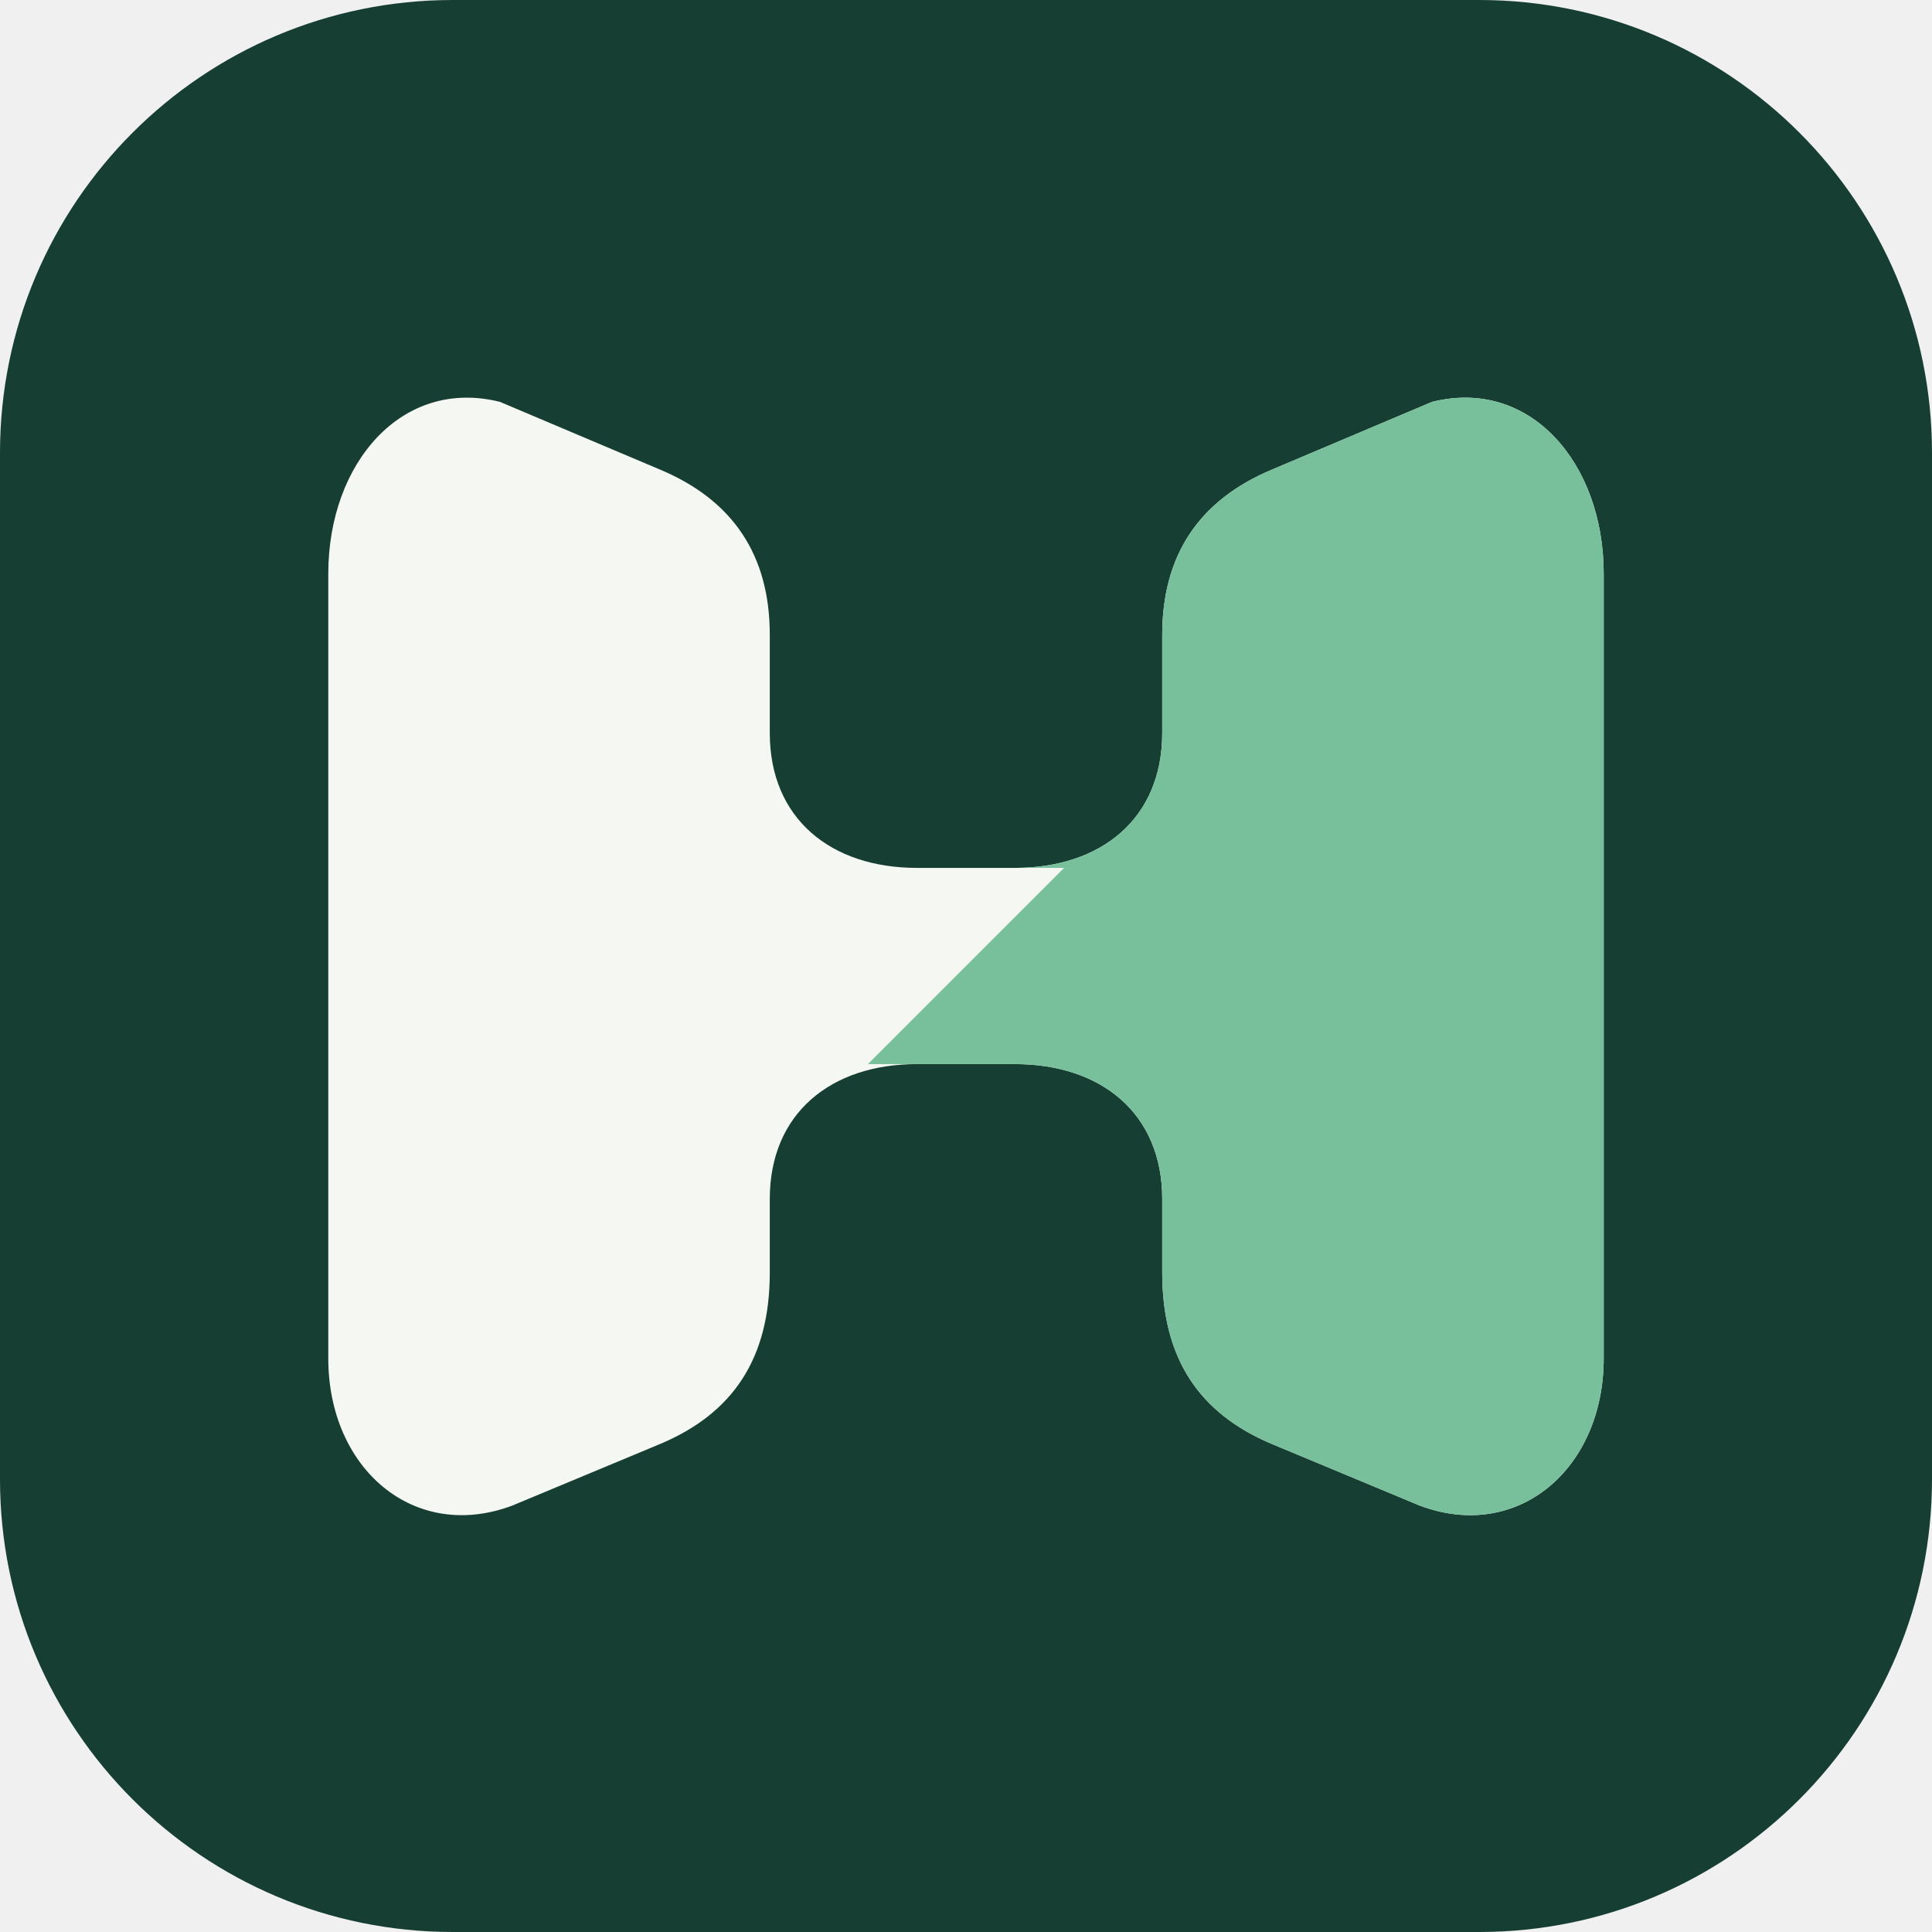
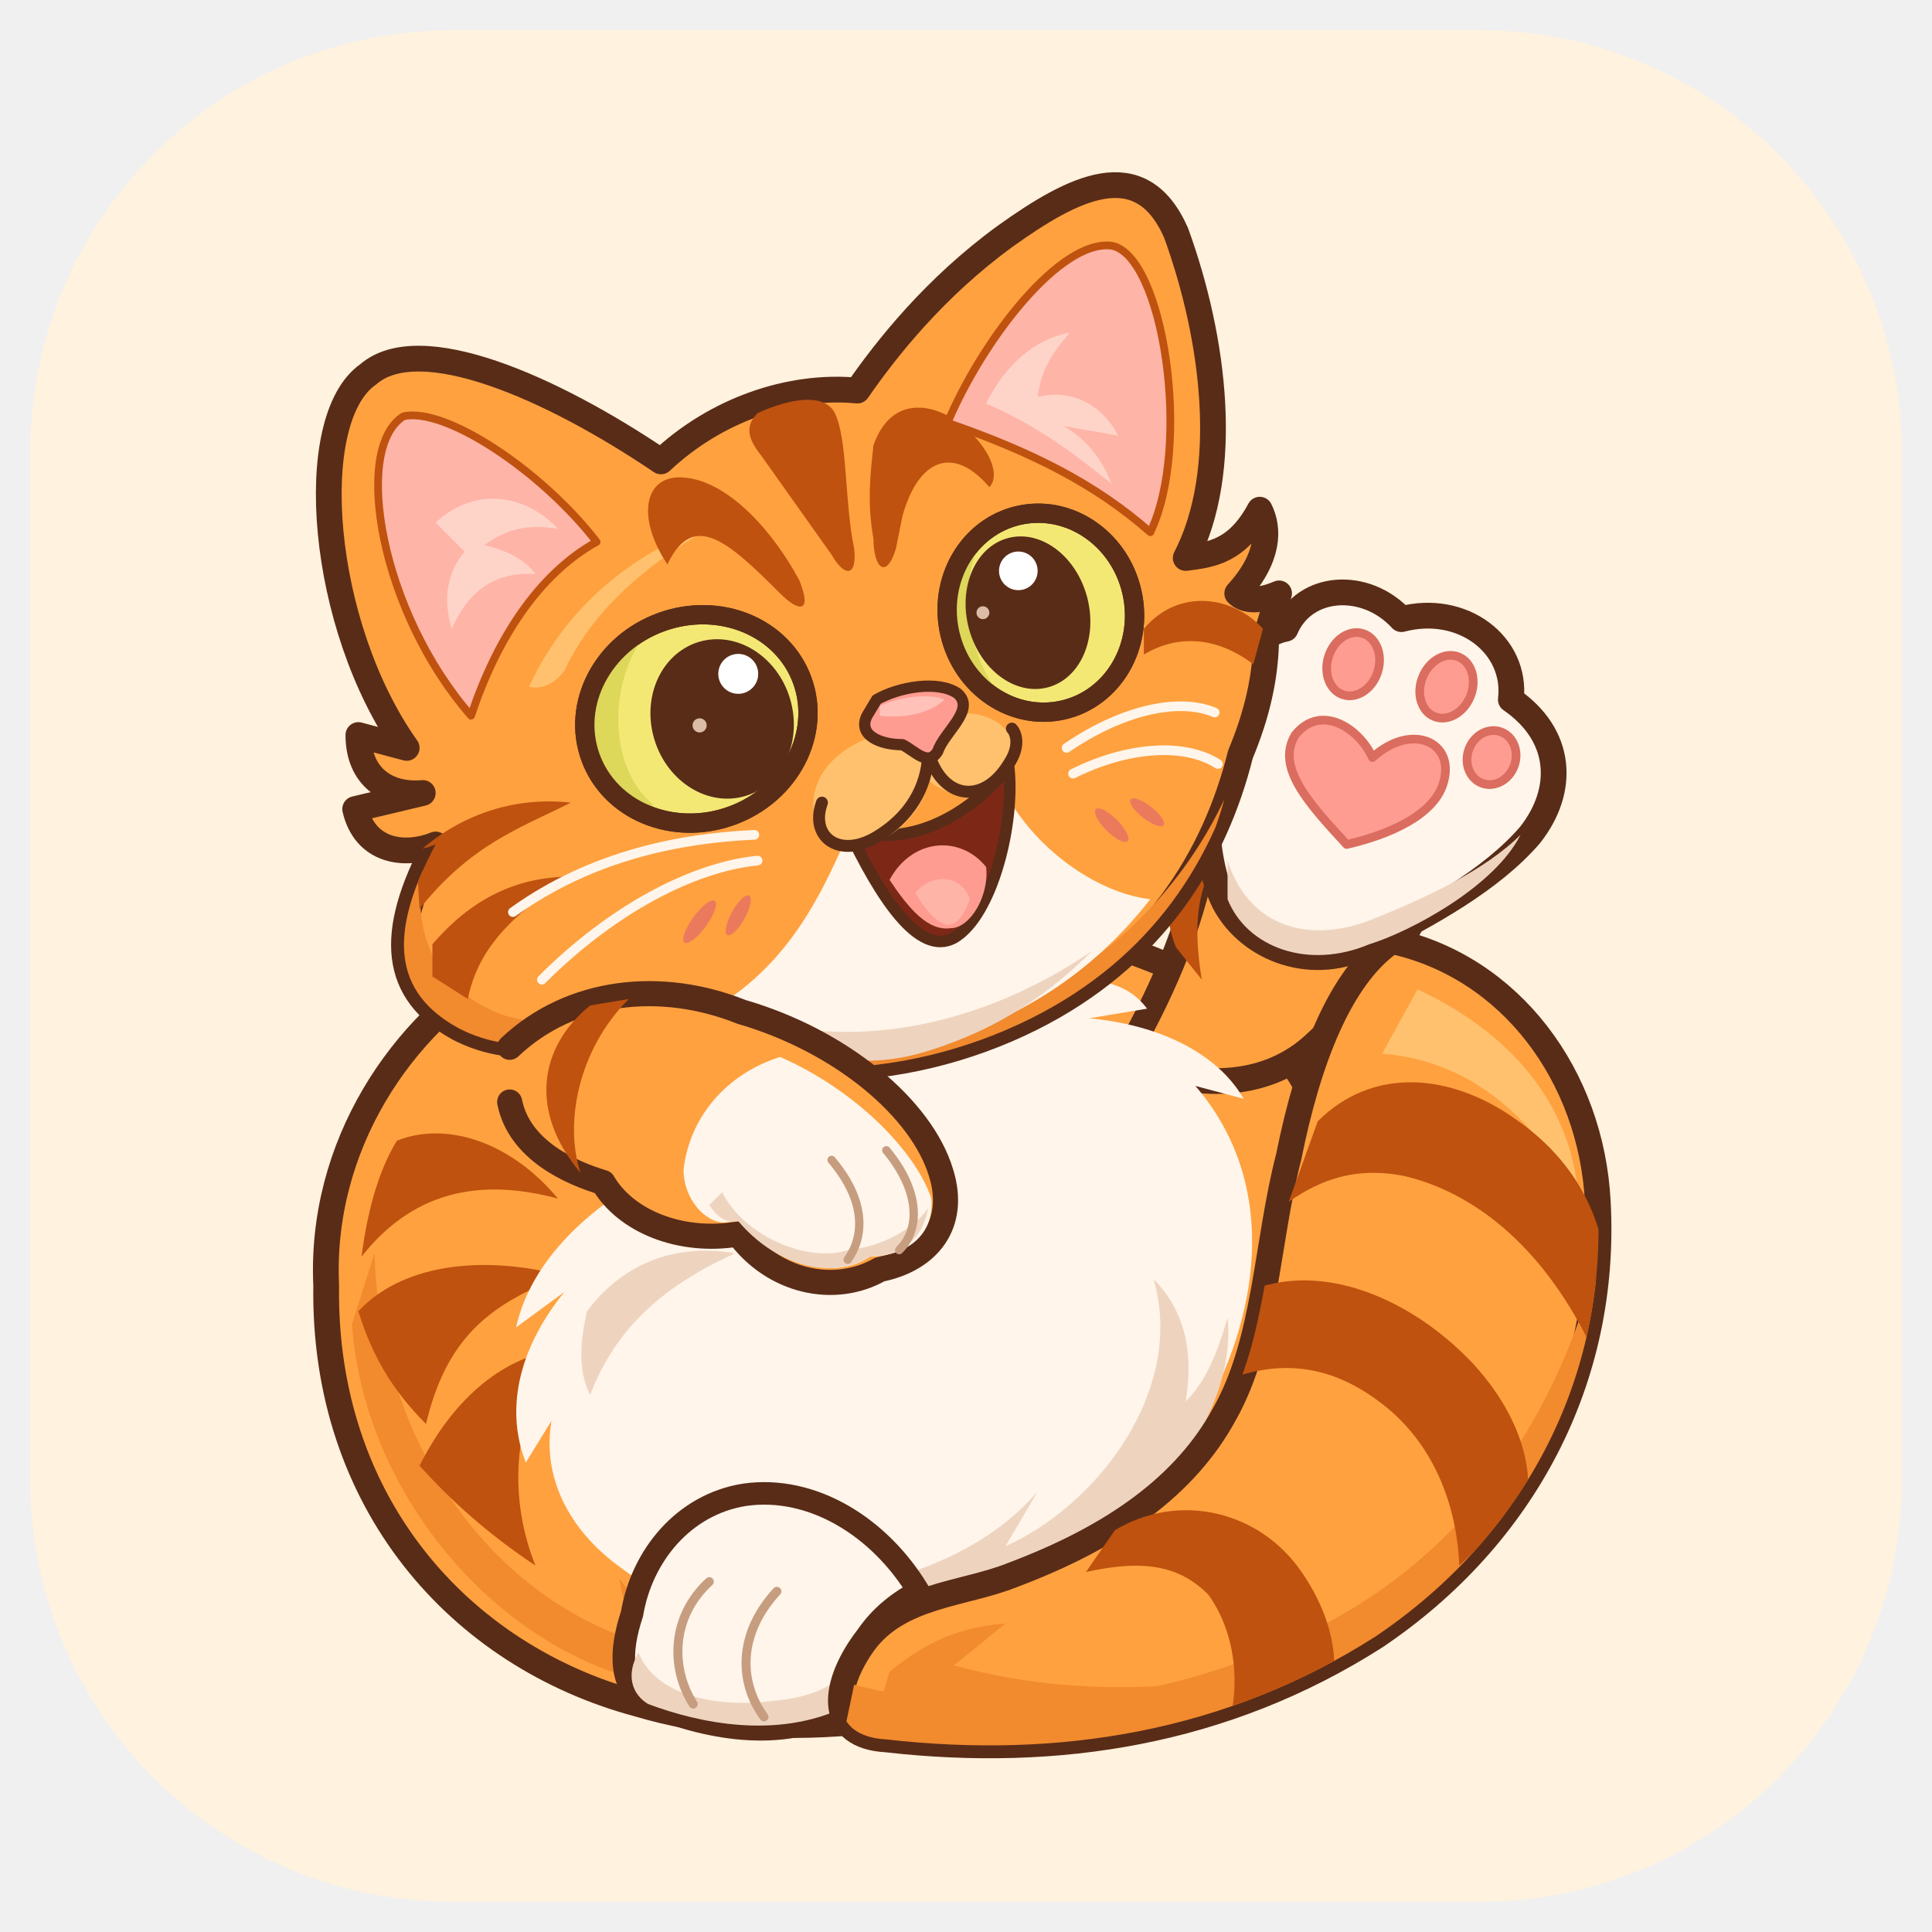
- <svg xmlns="http://www.w3.org/2000/svg" width="256" height="256" viewBox="0 0 256 256" role="img">
-   <rect x="0" y="0" width="256" height="256" rx="60" fill="#173E33" />
-   <g transform="translate(24 24) scale(.8125)">
-     <path fill="#F4F7F2" d="M52 36C36 32 24 46 24 64V192C24 210 38 222 54 216L78 206C90 201 96 192 96 178V166C96 152 106 144 120 144H136C150 144 160 152 160 166V178C160 192 166 201 178 206L202 216C218 222 232 210 232 192V64C232 46 220 32 204 36L178 47C166 52 160 61 160 74V90C160 104 150 112 136 112H120C106 112 96 104 96 90V74C96 61 90 52 78 47L52 36Z" />
-     <path fill="#78BF9B" d="M204 36C220 32 232 46 232 64V192C232 210 218 222 202 216L178 206C166 201 160 192 160 178V166C160 152 150 144 136 144H112L144 112H136C150 112 160 104 160 90V74C160 61 166 52 178 47L204 36Z" />
+ <svg xmlns="http://www.w3.org/2000/svg" width="512" height="512" viewBox="0 0 512 512" role="img">
+   <rect x="8" y="8" width="496" height="496" rx="112" fill="#FFF2DE" />
+   <g transform="translate(16 16) scale(.9375)">
+     <g id="huhu-icon-mascot" transform="translate(26 26) scale(.91)" stroke="#592C18" stroke-linecap="round" stroke-linejoin="round">
+       <defs>
+         <clipPath id="huhu-icon-tail-clip">
+           <path d="M385 245C422 253 447 287 449 326C452 381 426 430 380 461C333 491 281 499 228 493C210 492 211 477 221 463C232 448 252 448 267 442C299 430 321 414 333 392C346 369 346 339 353 312C359 282 369 256 385 245Z" />
+         </clipPath>
+         <clipPath id="huhu-icon-head-clip">
+           <path d="M158 96C124 73 83 55 67 69C47 83 52 147 79 185L64 181C64 194 73 200 84 199L63 204C66 217 78 219 88 215C73 243 75 261 95 272C114 282 135 276 151 266C182 291 233 289 273 269C311 250 330 219 338 187C343 175 346 163 346 150L350 137C343 140 339 139 337 137C347 126 347 117 344 111C337 124 329 125 321 126C335 99 330 58 318 25C307 0 286 11 265 26C243 42 228 61 219 74C198 72 175 80 158 96Z" />
+         </clipPath>
+         <clipPath id="huhu-icon-left-eye-clip">
+           <ellipse cx="169" cy="176" rx="35" ry="32" transform="rotate(-20 169 176)" />
+         </clipPath>
+         <clipPath id="huhu-icon-right-eye-clip">
+           <ellipse cx="276" cy="143" rx="29" ry="31" transform="rotate(-13 276 143)" />
+         </clipPath>
+       </defs>
+       <path fill="#FFA13F" stroke-width="8" d="M110 252C77 271 52 309 54 352C53 419 95 467 151 482C191 494 243 489 283 471C327 451 355 413 367 368C378 324 364 286 337 265C291 230 169 222 110 252Z" />
+       <path fill="#F28A2E" stroke="none" d="M69 342C71 406 109 449 149 462L145 443L159 461L164 477C112 471 66 420 62 364Z" />
+       <path fill="#BF520F" stroke="none" d="M76 307C91 301 111 307 126 325C100 318 80 324 65 343C67 327 71 315 76 307ZM64 360C77 346 101 342 128 349C103 358 91 370 85 395C74 384 68 373 64 360ZM83 408C94 386 110 374 126 372C111 394 111 419 119 439C104 429 93 419 83 408Z" />
+       <path fill="#FFA13F" stroke-width="8" d="M305 276C317 254 325 233 328 210L336 179L402 207C400 232 380 260 360 278C345 291 324 291 305 283" />
+       <path fill="#BF520F" stroke="none" d="M318 247C311 230 319 210 330 199L331 219C325 228 323 239 326 257Z" />
+       <path fill="#FFF5EA" stroke="none" d="M190 253C212 244 244 246 268 255C286 258 300 254 309 266L291 269C313 271 331 280 339 294L324 290C349 319 345 358 327 391C313 419 286 440 249 451C215 461 168 457 146 440C129 428 121 411 124 394L116 407C109 389 115 370 128 354L113 365C118 342 140 324 162 314C165 288 174 266 190 253Z" />
+       <path fill="#EED4BF" stroke="none" d="M311 350C321 384 294 420 265 433L275 416C251 444 204 452 176 445C206 459 244 455 271 444C310 428 337 392 334 362C330 376 326 383 321 388C324 370 319 358 311 350ZM135 360C147 344 164 339 181 342C159 352 144 365 136 386C132 378 133 369 135 360Z" />
+       <path fill="#FFF5EA" stroke-width="7" d="M149 454C152 436 165 420 184 417C205 414 226 427 238 447C223 455 216 467 215 483C196 495 170 489 154 482C145 477 145 466 149 454Z" />
+       <path fill="#EED4BF" stroke="none" d="M151 466C157 481 179 483 193 481C204 480 211 477 217 471L215 483C194 493 170 488 154 482C149 479 147 473 151 466Z" />
+       <path fill="none" stroke="#C79D80" stroke-width="2.8" d="M173 444C161 455 161 471 168 482M194 447C182 460 182 475 190 486" />
+       <path fill="#FFA13F" stroke-width="8" d="M385 245C422 253 447 287 449 326C452 381 426 430 380 461C333 491 281 499 228 493C210 492 211 477 221 463C232 448 252 448 267 442C299 430 321 414 333 392C346 369 346 339 353 312C359 282 369 256 385 245Z" />
+       <g clip-path="url(#huhu-icon-tail-clip)" stroke="none">
+         <path fill="#FFC16D" d="M393 260C421 273 441 295 443 325C428 298 408 282 382 280Z" />
+         <path fill="#F28A2E" d="M218 476C283 493 356 471 395 436C425 410 441 374 448 347L454 386L432 446L369 491L269 510L214 495Z" />
+         <path fill="#BF520F" d="M362 301C379 284 403 286 423 300C442 313 450 330 452 348L446 369C431 339 410 323 389 318C374 315 363 319 353 326ZM340 354C363 344 391 356 410 376C423 390 429 406 427 419L406 439C405 417 396 399 381 388C365 376 349 375 332 382ZM299 428C319 416 344 422 357 441C368 457 369 472 365 482L333 493C339 476 336 459 328 448C319 439 308 437 290 441Z" />
+         <path fill="#F28A2E" d="M229 472C241 462 252 458 265 457L249 470C271 476 293 478 320 476C288 492 250 491 225 485Z" />
+       </g>
+       <path fill="#FFF5EA" stroke-width="8" d="M335 177C330 166 341 150 352 148C358 134 377 133 388 145C407 140 424 153 422 170C438 181 439 198 428 212C416 226 396 237 378 246C361 255 341 248 333 233C326 219 325 191 335 177Z" />
+       <path fill="#EED4BF" stroke="none" d="M334 220C340 239 357 246 377 239C395 232 414 223 425 212C417 228 391 242 378 246C359 254 340 247 334 232Z" />
+       <g fill="#FF9C91" stroke="#DA6D5F" stroke-width="2.7">
+         <ellipse cx="373" cy="159" rx="8" ry="10" transform="rotate(18 373 159)" />
+         <ellipse cx="402" cy="166" rx="8" ry="10" transform="rotate(22 402 166)" />
+         <ellipse cx="416" cy="188" rx="7.5" ry="8.5" transform="rotate(20 416 188)" />
+         <path d="M371 215C359 202 349 191 355 181C363 171 375 179 379 188C391 177 405 183 401 196C398 206 384 212 371 215Z" />
+       </g>
+       <path fill="#FFA13F" stroke-width="8" d="M158 96C124 73 83 55 67 69C47 83 52 147 79 185L64 181C64 194 73 200 84 199L63 204C66 217 78 219 88 215C73 243 75 261 95 272C114 282 135 276 151 266C182 291 233 289 273 269C311 250 330 219 338 187C343 175 346 163 346 150L350 137C343 140 339 139 337 137C347 126 347 117 344 111C337 124 329 125 321 126C335 99 330 58 318 25C307 0 286 11 265 26C243 42 228 61 219 74C198 72 175 80 158 96Z" />
+       <g clip-path="url(#huhu-icon-head-clip)" stroke="none">
+         <path fill="#F28A2E" d="M86 215C79 238 85 259 109 268C136 276 154 261 165 258C198 281 245 275 273 262C306 246 324 220 333 201C323 237 301 259 274 272C240 292 192 292 151 272C123 290 91 283 79 264C69 247 75 229 86 215Z" />
+         <path fill="#FFC16D" d="M117 166C129 140 151 123 176 115C151 129 136 144 128 161C125 165 121 167 117 166Z" />
+         <path fill="#FFF5EA" d="M179 263C201 248 210 225 216 212C231 220 250 213 265 199C274 216 293 230 310 232C292 255 269 270 239 278C218 283 194 278 179 263Z" />
+         <path fill="#EED4BF" d="M180 267C218 281 260 270 292 248C276 264 259 274 238 280C215 286 196 279 180 267Z" />
+         <path fill="#BF520F" d="M160 128C150 113 153 100 165 101C179 102 193 118 201 133C205 143 201 143 195 137C179 121 168 111 160 128ZM188 81C199 76 209 75 212 81C216 89 215 109 218 123C219 132 215 132 211 125L189 94C185 89 184 85 188 81ZM224 91C231 71 251 80 259 93C262 98 262 102 260 104C249 91 238 95 233 113L231 123C228 133 224 129 224 120C222 109 223 100 224 91Z" />
+         <path fill="#BF520F" d="M82 218C95 206 112 200 130 202C114 210 99 215 83 235ZM87 246C99 232 113 225 130 225C111 237 101 248 98 263L87 256ZM308 148C319 135 336 138 345 148L342 159C330 150 318 150 308 156Z" />
+       </g>
+       <path fill="#FFB4A8" stroke="#BF520F" stroke-width="2.4" d="M138 121C121 99 91 79 78 82C62 92 71 143 99 175C107 151 120 131 138 121Z" />
+       <path fill="#FFD4C8" stroke="none" d="M88 115C101 103 117 107 126 117C115 115 109 118 103 122C112 124 117 128 119 131C104 130 97 139 93 148C90 138 92 130 97 124Z" />
+       <path fill="#FFB4A8" stroke="#BF520F" stroke-width="2.4" d="M247 84C258 58 282 27 298 29C314 32 323 91 310 118C293 103 273 93 247 84Z" />
+       <path fill="#FFD4C8" stroke="none" d="M259 78C265 66 274 58 285 56C279 63 276 68 275 76C287 73 296 80 300 88L283 85C292 90 296 98 298 103C287 94 275 85 259 78Z" />
+       <ellipse cx="169" cy="176" rx="35" ry="32" transform="rotate(-20 169 176)" fill="#F4E875" stroke-width="6" />
+       <path fill="#DDD75A" stroke="none" clip-path="url(#huhu-icon-left-eye-clip)" d="M153 150C142 164 141 191 156 203C143 201 135 192 133 180C130 164 139 154 153 150Z" />
+       <ellipse cx="169" cy="176" rx="35" ry="32" transform="rotate(-20 169 176)" fill="none" stroke-width="6" />
+       <ellipse cx="177" cy="176" rx="22" ry="25" transform="rotate(-17 177 176)" fill="#592C18" stroke="none" />
+       <circle cx="182" cy="162" r="6.2" fill="#FFFFFF" stroke="none" />
+       <circle cx="170" cy="178" r="2.2" fill="#DABCA7" stroke="none" />
+       <ellipse cx="276" cy="143" rx="29" ry="31" transform="rotate(-13 276 143)" fill="#F4E875" stroke-width="6" />
+       <path fill="#DDD75A" stroke="none" clip-path="url(#huhu-icon-right-eye-clip)" d="M258 120C250 133 253 156 263 168C249 165 245 150 249 136C250 129 253 123 258 120Z" />
+       <ellipse cx="276" cy="143" rx="29" ry="31" transform="rotate(-13 276 143)" fill="none" stroke-width="6" />
+       <ellipse cx="272" cy="143" rx="19" ry="24" transform="rotate(-15 272 143)" fill="#592C18" stroke="none" />
+       <circle cx="269" cy="130" r="6" fill="#FFFFFF" stroke="none" />
+       <circle cx="258" cy="143" r="2" fill="#DABCA7" stroke="none" />
+       <path fill="#7D2816" stroke-width="3.6" d="M216 210C232 216 251 209 266 191C268 208 261 237 249 244C238 250 226 231 216 210Z" />
+       <path fill="#FF9C91" stroke="none" d="M229 226C236 213 251 212 259 222C260 231 254 241 248 241C241 242 235 235 229 226Z" />
+       <path fill="#FFB4A8" stroke="none" d="M237 230C242 224 251 224 254 232C252 237 250 240 247 240C243 239 240 235 237 230Z" />
+       <path fill="#FFC16D" stroke="none" d="M236 181C225 178 211 186 207 195C202 206 209 217 218 216C230 215 240 204 241 195C250 203 262 199 267 190C271 179 258 172 248 175Z" />
+       <path fill="none" stroke-width="3.7" d="M208 202C204 213 214 220 226 212C237 205 241 195 241 186M241 186C245 201 258 203 266 190C270 184 268 180 267 179" />
+       <path fill="#FF9C91" stroke-width="3.5" d="M225 170C232 166 244 164 250 168C256 173 246 180 244 186C241 191 237 186 233 184C226 184 219 181 222 175Z" />
+       <path fill="#FFC1B8" stroke="none" d="M226 172C232 169 242 168 246 170C242 174 234 176 226 175Z" />
+       <g fill="none" stroke="#FFF5EA" stroke-width="3">
+         <path d="M112 236C137 218 165 213 187 212M121 257C143 235 168 222 188 220M284 185C300 174 318 169 330 174M286 193C302 185 320 183 331 190" />
+       </g>
+       <g fill="#EB7A5D" stroke="none">
+         <ellipse cx="170" cy="239" rx="2.4" ry="8" transform="rotate(36 170 239)" />
+         <ellipse cx="182" cy="237" rx="2.2" ry="7" transform="rotate(29 182 237)" />
+         <ellipse cx="298" cy="209" rx="2.3" ry="7" transform="rotate(-45 298 209)" />
+         <ellipse cx="309" cy="205" rx="2.1" ry="6.5" transform="rotate(-52 309 205)" />
+       </g>
+       <path fill="#FFA13F" stroke-width="7.8" d="M111 278C130 260 158 257 183 267C214 276 239 297 245 317C250 333 241 344 226 347C212 355 193 351 182 336C164 339 147 332 140 320C130 317 114 310 111 295" />
+       <path fill="#BF520F" stroke="none" d="M136 265C120 278 117 298 133 317C128 302 132 279 148 263Z" />
+       <path fill="#FFF5EA" stroke="none" d="M195 281C218 291 237 310 242 325C243 338 232 343 223 343C211 351 194 345 182 331C175 336 165 327 165 316C167 299 179 286 195 281Z" />
+       <path fill="#EED4BF" stroke="none" d="M177 323C184 337 204 345 216 341C226 340 236 335 241 328C239 339 231 343 223 343C210 351 193 345 182 332C178 333 175 330 173 327Z" />
+       <path fill="none" stroke="#C79D80" stroke-width="2.6" d="M211 313C222 326 221 337 216 344M228 310C238 322 239 334 232 341" />
+     </g>
  </g>
</svg>
